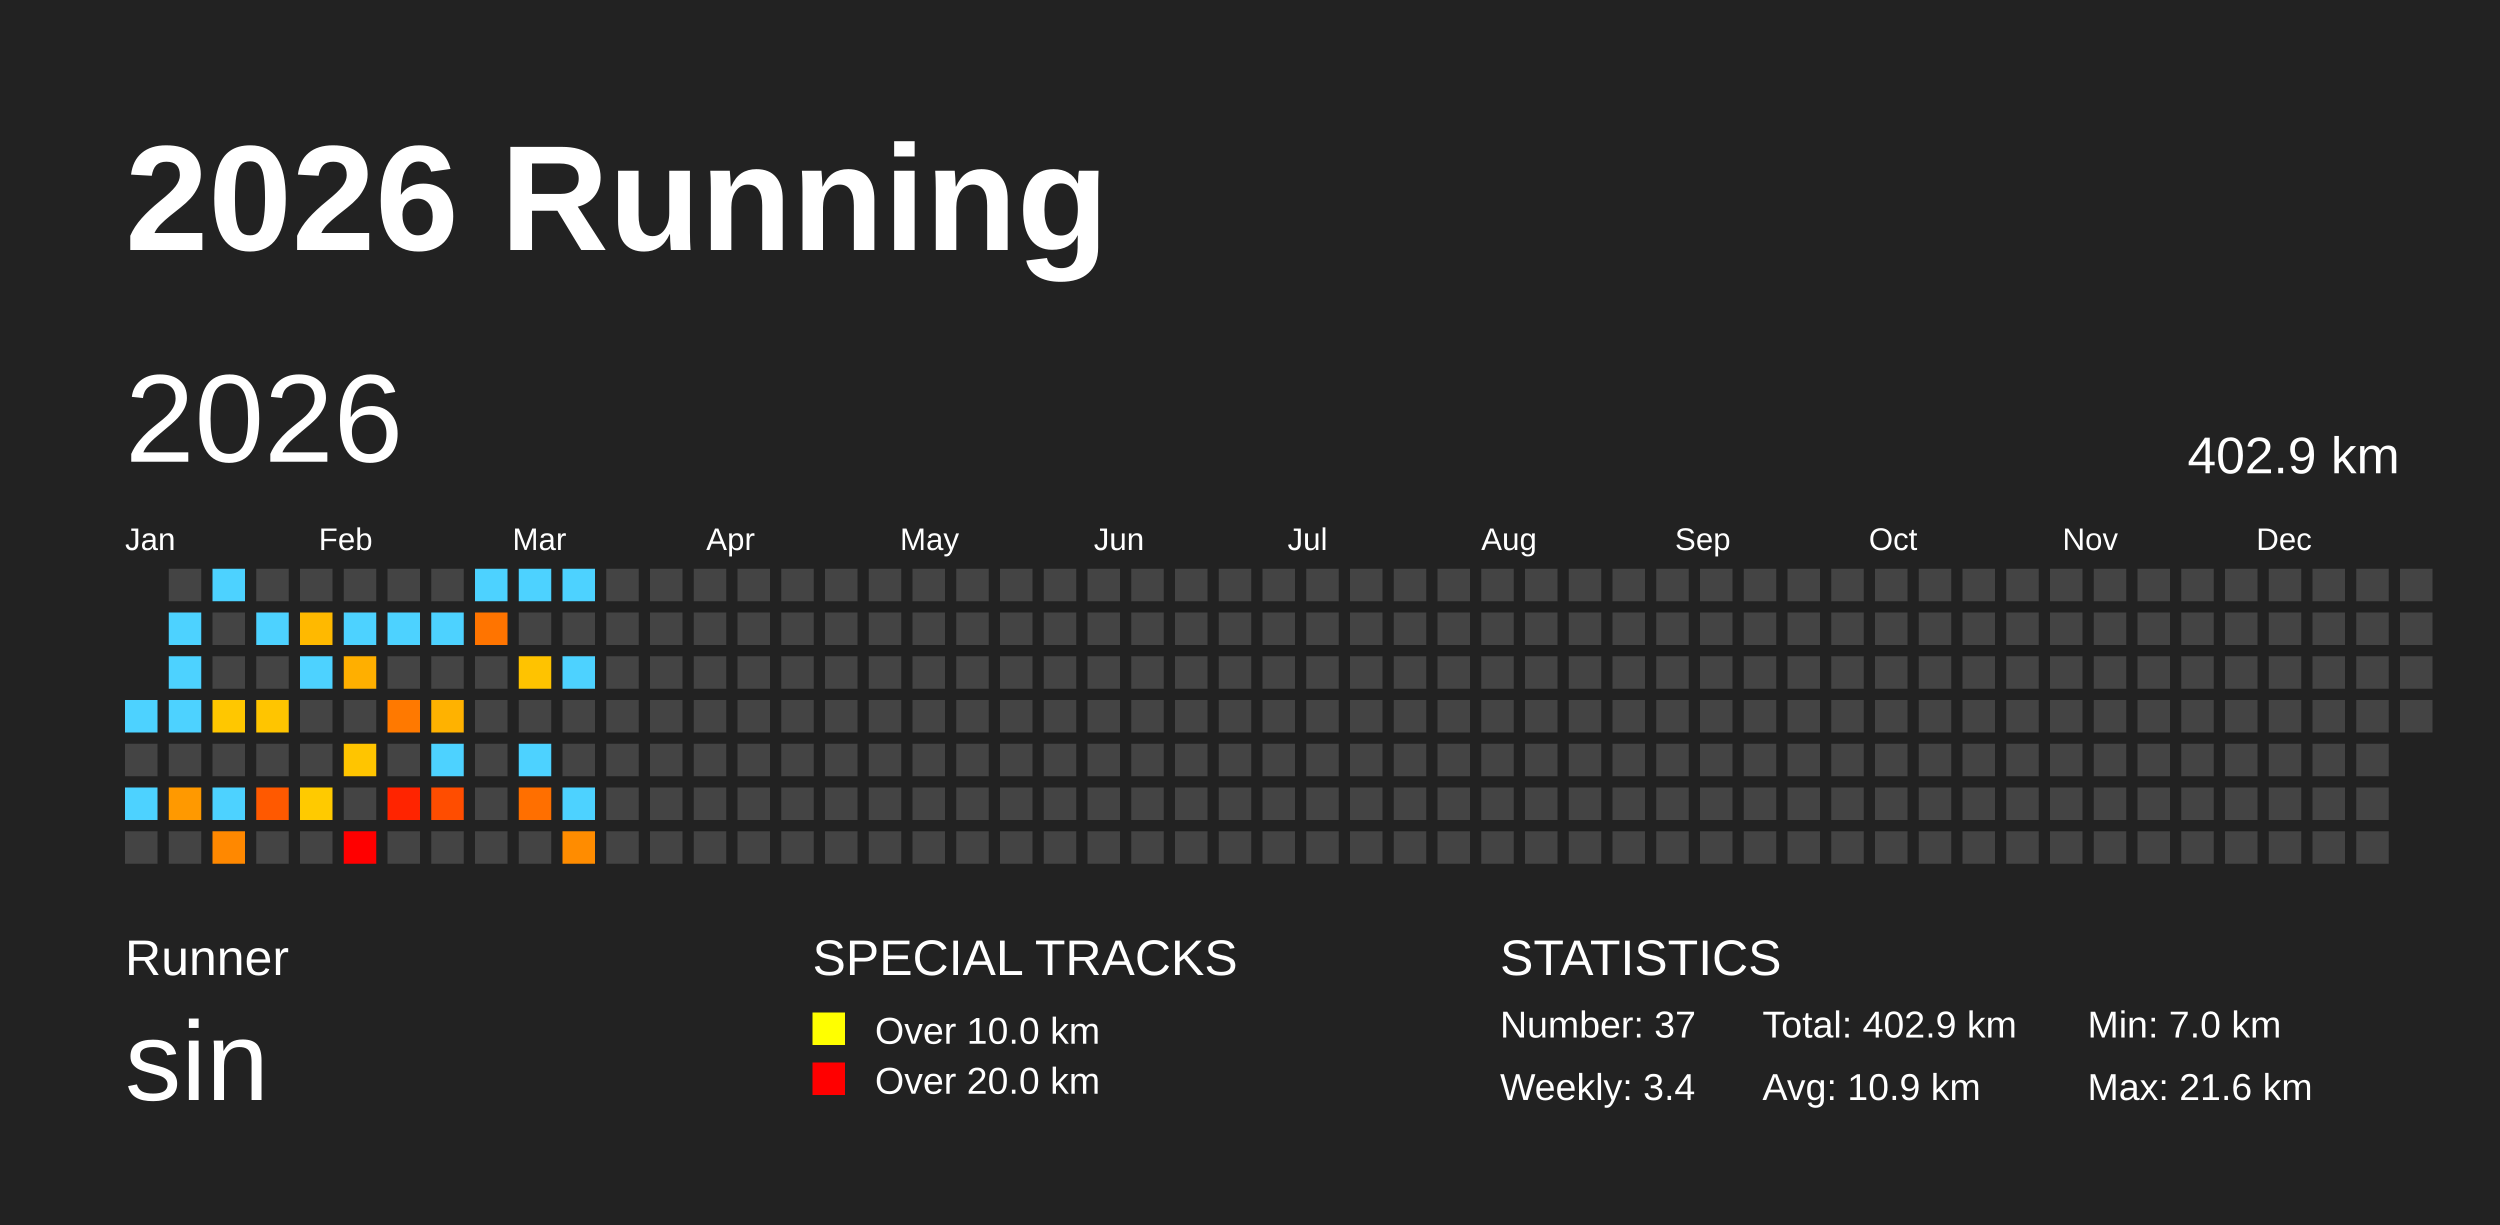
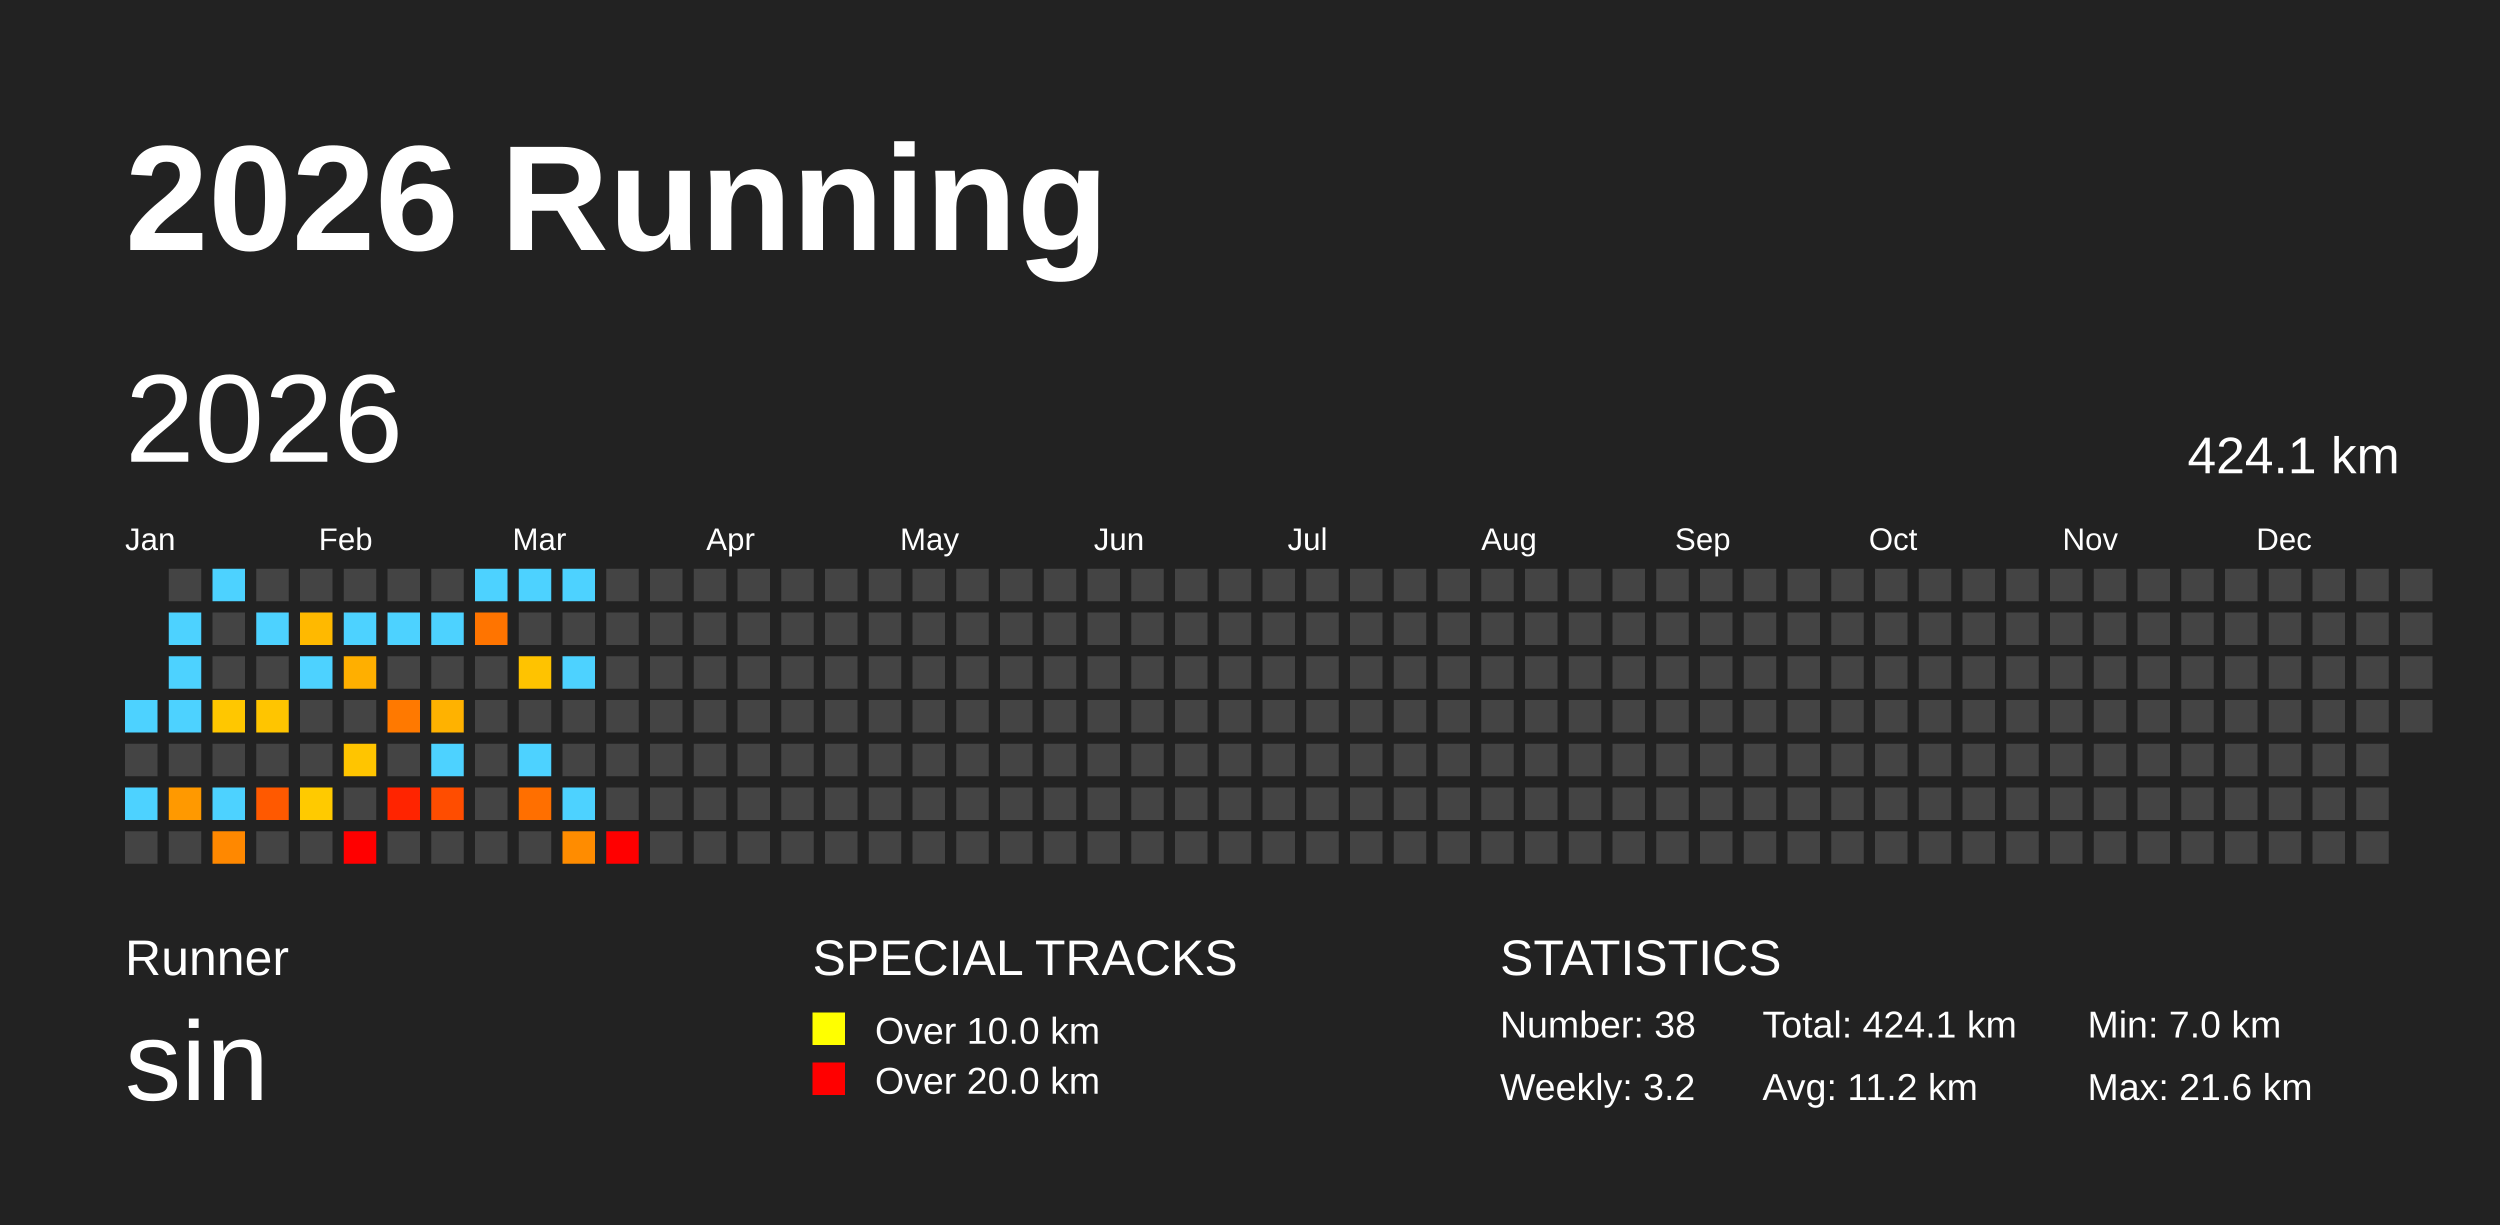
<svg xmlns="http://www.w3.org/2000/svg" baseProfile="full" height="98mm" version="1.1" viewBox="0,0,200,98" width="200mm">
  <defs />
  <rect fill="#222222" height="98" width="200" x="0" y="0" />
  <text fill="#FFFFFF" style="font-size:12px; font-family:Arial; font-weight:bold;" x="10" y="20">2026 Running</text>
  <text fill="#FFFFFF" style="font-size:4px; font-family:Arial" x="10" y="78">Runner</text>
  <text fill="#FFFFFF" style="font-size:9px; font-family:Arial" x="10" y="88">sin</text>
  <text fill="#FFFFFF" style="font-size:4px; font-family:Arial" x="65" y="78">SPECIAL TRACKS</text>
  <rect fill="yellow" height="2.6" width="2.6" x="65" y="81" />
  <text fill="#FFFFFF" style="font-size:3px; font-family:Arial" x="70" y="83.5">Over 10.0 km</text>
  <rect fill="red" height="2.6" width="2.6" x="65" y="85" />
  <text fill="#FFFFFF" style="font-size:3px; font-family:Arial" x="70" y="87.5">Over 20.0 km</text>
  <text fill="#FFFFFF" style="font-size:4px; font-family:Arial" x="120" y="78">STATISTICS</text>
-   <text fill="#FFFFFF" style="font-size:3px; font-family:Arial" x="120" y="83">Number: 37</text>
-   <text fill="#FFFFFF" style="font-size:3px; font-family:Arial" x="120" y="88">Weekly: 3.4</text>
-   <text fill="#FFFFFF" style="font-size:3px; font-family:Arial" x="141" y="83">Total: 402.9 km</text>
-   <text fill="#FFFFFF" style="font-size:3px; font-family:Arial" x="141" y="88">Avg: 10.9 km</text>
+   <text fill="#FFFFFF" style="font-size:3px; font-family:Arial" x="120" y="83">Number: 38</text>
+   <text fill="#FFFFFF" style="font-size:3px; font-family:Arial" x="120" y="88">Weekly: 3.2</text>
+   <text fill="#FFFFFF" style="font-size:3px; font-family:Arial" x="141" y="83">Total: 424.1 km</text>
+   <text fill="#FFFFFF" style="font-size:3px; font-family:Arial" x="141" y="88">Avg: 11.2 km</text>
  <text fill="#FFFFFF" style="font-size:3px; font-family:Arial" x="167" y="83">Min: 7.0 km</text>
  <text fill="#FFFFFF" style="font-size:3px; font-family:Arial" x="167" y="88">Max: 21.6 km</text>
  <text dominant-baseline="hanging" fill="#FFFFFF" style="font-size:10.0px; font-family:Arial;" x="10" y="30">2026</text>
-   <text dominant-baseline="hanging" fill="#FFFFFF" style="font-size:4.125px; font-family:Arial;" x="175" y="35">402.9 km</text>
+   <text dominant-baseline="hanging" fill="#FFFFFF" style="font-size:4.125px; font-family:Arial;" x="175" y="35">424.1 km</text>
  <text fill="#FFFFFF" style="font-size:2.5px; font-family:Arial" x="10.0" y="44">Jan</text>
  <text fill="#FFFFFF" style="font-size:2.5px; font-family:Arial" x="25.5" y="44">Feb</text>
  <text fill="#FFFFFF" style="font-size:2.5px; font-family:Arial" x="41.0" y="44">Mar</text>
  <text fill="#FFFFFF" style="font-size:2.5px; font-family:Arial" x="56.5" y="44">Apr</text>
  <text fill="#FFFFFF" style="font-size:2.5px; font-family:Arial" x="72.0" y="44">May</text>
  <text fill="#FFFFFF" style="font-size:2.5px; font-family:Arial" x="87.5" y="44">Jun</text>
  <text fill="#FFFFFF" style="font-size:2.5px; font-family:Arial" x="103.0" y="44">Jul</text>
  <text fill="#FFFFFF" style="font-size:2.5px; font-family:Arial" x="118.5" y="44">Aug</text>
  <text fill="#FFFFFF" style="font-size:2.5px; font-family:Arial" x="134.0" y="44">Sep</text>
  <text fill="#FFFFFF" style="font-size:2.5px; font-family:Arial" x="149.5" y="44">Oct</text>
  <text fill="#FFFFFF" style="font-size:2.5px; font-family:Arial" x="165.0" y="44">Nov</text>
  <text fill="#FFFFFF" style="font-size:2.5px; font-family:Arial" x="180.5" y="44">Dec</text>
  <rect fill="#4dd2ff" height="2.6" width="2.6" x="10.0" y="56.0" />
  <rect fill="#444444" height="2.6" width="2.6" x="10.0" y="59.5" />
  <rect fill="#4dd2ff" height="2.6" width="2.6" x="10.0" y="63.0" />
  <rect fill="#444444" height="2.6" width="2.6" x="10.0" y="66.5" />
  <rect fill="#444444" height="2.6" width="2.6" x="13.5" y="45.5" />
  <rect fill="#4dd2ff" height="2.6" width="2.6" x="13.5" y="49.0" />
  <rect fill="#4dd2ff" height="2.6" width="2.6" x="13.5" y="52.5" />
  <rect fill="#4dd2ff" height="2.6" width="2.6" x="13.5" y="56.0" />
  <rect fill="#444444" height="2.6" width="2.6" x="13.5" y="59.5" />
  <rect fill="#ff9900" height="2.6" width="2.6" x="13.5" y="63.0" />
  <rect fill="#444444" height="2.6" width="2.6" x="13.5" y="66.5" />
  <rect fill="#4dd2ff" height="2.6" width="2.6" x="17.0" y="45.5" />
  <rect fill="#444444" height="2.6" width="2.6" x="17.0" y="49.0" />
  <rect fill="#444444" height="2.6" width="2.6" x="17.0" y="52.5" />
  <rect fill="#ffc700" height="2.6" width="2.6" x="17.0" y="56.0" />
  <rect fill="#444444" height="2.6" width="2.6" x="17.0" y="59.5" />
  <rect fill="#4dd2ff" height="2.6" width="2.6" x="17.0" y="63.0" />
  <rect fill="#ff8800" height="2.6" width="2.6" x="17.0" y="66.5" />
  <rect fill="#444444" height="2.6" width="2.6" x="20.5" y="45.5" />
  <rect fill="#4dd2ff" height="2.6" width="2.6" x="20.5" y="49.0" />
  <rect fill="#444444" height="2.6" width="2.6" x="20.5" y="52.5" />
  <rect fill="#ffc500" height="2.6" width="2.6" x="20.5" y="56.0" />
  <rect fill="#444444" height="2.6" width="2.6" x="20.5" y="59.5" />
  <rect fill="#ff5900" height="2.6" width="2.6" x="20.5" y="63.0" />
  <rect fill="#444444" height="2.6" width="2.6" x="20.5" y="66.5" />
  <rect fill="#444444" height="2.6" width="2.6" x="24.0" y="45.5" />
  <rect fill="#ffb900" height="2.6" width="2.6" x="24.0" y="49.0" />
  <rect fill="#4dd2ff" height="2.6" width="2.6" x="24.0" y="52.5" />
  <rect fill="#444444" height="2.6" width="2.6" x="24.0" y="56.0" />
  <rect fill="#444444" height="2.6" width="2.6" x="24.0" y="59.5" />
  <rect fill="#ffca00" height="2.6" width="2.6" x="24.0" y="63.0" />
  <rect fill="#444444" height="2.6" width="2.6" x="24.0" y="66.5" />
  <rect fill="#444444" height="2.6" width="2.6" x="27.5" y="45.5" />
  <rect fill="#4dd2ff" height="2.6" width="2.6" x="27.5" y="49.0" />
  <rect fill="#ffaf00" height="2.6" width="2.6" x="27.5" y="52.5" />
  <rect fill="#444444" height="2.6" width="2.6" x="27.5" y="56.0" />
  <rect fill="#ffc500" height="2.6" width="2.6" x="27.5" y="59.5" />
  <rect fill="#444444" height="2.6" width="2.6" x="27.5" y="63.0" />
  <rect fill="red" height="2.6" width="2.6" x="27.5" y="66.5" />
  <rect fill="#444444" height="2.6" width="2.6" x="31.0" y="45.5" />
  <rect fill="#4dd2ff" height="2.6" width="2.6" x="31.0" y="49.0" />
  <rect fill="#444444" height="2.6" width="2.6" x="31.0" y="52.5" />
  <rect fill="#ff7900" height="2.6" width="2.6" x="31.0" y="56.0" />
  <rect fill="#444444" height="2.6" width="2.6" x="31.0" y="59.5" />
  <rect fill="#ff2400" height="2.6" width="2.6" x="31.0" y="63.0" />
  <rect fill="#444444" height="2.6" width="2.6" x="31.0" y="66.5" />
  <rect fill="#444444" height="2.6" width="2.6" x="34.5" y="45.5" />
  <rect fill="#4dd2ff" height="2.6" width="2.6" x="34.5" y="49.0" />
  <rect fill="#444444" height="2.6" width="2.6" x="34.5" y="52.5" />
  <rect fill="#ffb200" height="2.6" width="2.6" x="34.5" y="56.0" />
  <rect fill="#4dd2ff" height="2.6" width="2.6" x="34.5" y="59.5" />
  <rect fill="#ff4d00" height="2.6" width="2.6" x="34.5" y="63.0" />
  <rect fill="#444444" height="2.6" width="2.6" x="34.5" y="66.5" />
  <rect fill="#4dd2ff" height="2.6" width="2.6" x="38.0" y="45.5" />
  <rect fill="#ff7400" height="2.6" width="2.6" x="38.0" y="49.0" />
  <rect fill="#444444" height="2.6" width="2.6" x="38.0" y="52.5" />
  <rect fill="#444444" height="2.6" width="2.6" x="38.0" y="56.0" />
  <rect fill="#444444" height="2.6" width="2.6" x="38.0" y="59.5" />
  <rect fill="#444444" height="2.6" width="2.6" x="38.0" y="63.0" />
  <rect fill="#444444" height="2.6" width="2.6" x="38.0" y="66.5" />
  <rect fill="#4dd2ff" height="2.6" width="2.6" x="41.5" y="45.5" />
  <rect fill="#444444" height="2.6" width="2.6" x="41.5" y="49.0" />
  <rect fill="#ffc300" height="2.6" width="2.6" x="41.5" y="52.5" />
  <rect fill="#444444" height="2.6" width="2.6" x="41.5" y="56.0" />
  <rect fill="#4dd2ff" height="2.6" width="2.6" x="41.5" y="59.5" />
  <rect fill="#ff6f00" height="2.6" width="2.6" x="41.5" y="63.0" />
  <rect fill="#444444" height="2.6" width="2.6" x="41.5" y="66.5" />
  <rect fill="#4dd2ff" height="2.6" width="2.6" x="45.0" y="45.5" />
  <rect fill="#444444" height="2.6" width="2.6" x="45.0" y="49.0" />
  <rect fill="#4dd2ff" height="2.6" width="2.6" x="45.0" y="52.5" />
  <rect fill="#444444" height="2.6" width="2.6" x="45.0" y="56.0" />
  <rect fill="#444444" height="2.6" width="2.6" x="45.0" y="59.5" />
  <rect fill="#4dd2ff" height="2.6" width="2.6" x="45.0" y="63.0" />
  <rect fill="#ff8c00" height="2.6" width="2.6" x="45.0" y="66.5" />
  <rect fill="#444444" height="2.6" width="2.6" x="48.5" y="45.5" />
  <rect fill="#444444" height="2.6" width="2.6" x="48.5" y="49.0" />
  <rect fill="#444444" height="2.6" width="2.6" x="48.5" y="52.5" />
  <rect fill="#444444" height="2.6" width="2.6" x="48.5" y="56.0" />
  <rect fill="#444444" height="2.6" width="2.6" x="48.5" y="59.5" />
  <rect fill="#444444" height="2.6" width="2.6" x="48.5" y="63.0" />
-   <rect fill="#444444" height="2.6" width="2.6" x="48.5" y="66.5" />
+   <rect fill="red" height="2.6" width="2.6" x="48.5" y="66.5" />
  <rect fill="#444444" height="2.6" width="2.6" x="52.0" y="45.5" />
  <rect fill="#444444" height="2.6" width="2.6" x="52.0" y="49.0" />
  <rect fill="#444444" height="2.6" width="2.6" x="52.0" y="52.5" />
  <rect fill="#444444" height="2.6" width="2.6" x="52.0" y="56.0" />
  <rect fill="#444444" height="2.6" width="2.6" x="52.0" y="59.5" />
  <rect fill="#444444" height="2.6" width="2.6" x="52.0" y="63.0" />
  <rect fill="#444444" height="2.6" width="2.6" x="52.0" y="66.5" />
  <rect fill="#444444" height="2.6" width="2.6" x="55.5" y="45.5" />
  <rect fill="#444444" height="2.6" width="2.6" x="55.5" y="49.0" />
  <rect fill="#444444" height="2.6" width="2.6" x="55.5" y="52.5" />
  <rect fill="#444444" height="2.6" width="2.6" x="55.5" y="56.0" />
  <rect fill="#444444" height="2.6" width="2.6" x="55.5" y="59.5" />
  <rect fill="#444444" height="2.6" width="2.6" x="55.5" y="63.0" />
  <rect fill="#444444" height="2.6" width="2.6" x="55.5" y="66.5" />
  <rect fill="#444444" height="2.6" width="2.6" x="59.0" y="45.5" />
  <rect fill="#444444" height="2.6" width="2.6" x="59.0" y="49.0" />
  <rect fill="#444444" height="2.6" width="2.6" x="59.0" y="52.5" />
  <rect fill="#444444" height="2.6" width="2.6" x="59.0" y="56.0" />
  <rect fill="#444444" height="2.6" width="2.6" x="59.0" y="59.5" />
  <rect fill="#444444" height="2.6" width="2.6" x="59.0" y="63.0" />
  <rect fill="#444444" height="2.6" width="2.6" x="59.0" y="66.5" />
  <rect fill="#444444" height="2.6" width="2.6" x="62.5" y="45.5" />
  <rect fill="#444444" height="2.6" width="2.6" x="62.5" y="49.0" />
  <rect fill="#444444" height="2.6" width="2.6" x="62.5" y="52.5" />
  <rect fill="#444444" height="2.6" width="2.6" x="62.5" y="56.0" />
  <rect fill="#444444" height="2.6" width="2.6" x="62.5" y="59.5" />
  <rect fill="#444444" height="2.6" width="2.6" x="62.5" y="63.0" />
  <rect fill="#444444" height="2.6" width="2.6" x="62.5" y="66.5" />
  <rect fill="#444444" height="2.6" width="2.6" x="66.0" y="45.5" />
  <rect fill="#444444" height="2.6" width="2.6" x="66.0" y="49.0" />
  <rect fill="#444444" height="2.6" width="2.6" x="66.0" y="52.5" />
  <rect fill="#444444" height="2.6" width="2.6" x="66.0" y="56.0" />
  <rect fill="#444444" height="2.6" width="2.6" x="66.0" y="59.5" />
  <rect fill="#444444" height="2.6" width="2.6" x="66.0" y="63.0" />
  <rect fill="#444444" height="2.6" width="2.6" x="66.0" y="66.5" />
  <rect fill="#444444" height="2.6" width="2.6" x="69.5" y="45.5" />
  <rect fill="#444444" height="2.6" width="2.6" x="69.5" y="49.0" />
  <rect fill="#444444" height="2.6" width="2.6" x="69.5" y="52.5" />
  <rect fill="#444444" height="2.6" width="2.6" x="69.5" y="56.0" />
  <rect fill="#444444" height="2.6" width="2.6" x="69.5" y="59.5" />
  <rect fill="#444444" height="2.6" width="2.6" x="69.5" y="63.0" />
  <rect fill="#444444" height="2.6" width="2.6" x="69.5" y="66.5" />
  <rect fill="#444444" height="2.6" width="2.6" x="73.0" y="45.5" />
  <rect fill="#444444" height="2.6" width="2.6" x="73.0" y="49.0" />
  <rect fill="#444444" height="2.6" width="2.6" x="73.0" y="52.5" />
  <rect fill="#444444" height="2.6" width="2.6" x="73.0" y="56.0" />
  <rect fill="#444444" height="2.6" width="2.6" x="73.0" y="59.5" />
  <rect fill="#444444" height="2.6" width="2.6" x="73.0" y="63.0" />
  <rect fill="#444444" height="2.6" width="2.6" x="73.0" y="66.5" />
  <rect fill="#444444" height="2.6" width="2.6" x="76.5" y="45.5" />
  <rect fill="#444444" height="2.6" width="2.6" x="76.5" y="49.0" />
  <rect fill="#444444" height="2.6" width="2.6" x="76.5" y="52.5" />
  <rect fill="#444444" height="2.6" width="2.6" x="76.5" y="56.0" />
  <rect fill="#444444" height="2.6" width="2.6" x="76.5" y="59.5" />
  <rect fill="#444444" height="2.6" width="2.6" x="76.5" y="63.0" />
  <rect fill="#444444" height="2.6" width="2.6" x="76.5" y="66.5" />
  <rect fill="#444444" height="2.6" width="2.6" x="80.0" y="45.5" />
  <rect fill="#444444" height="2.6" width="2.6" x="80.0" y="49.0" />
  <rect fill="#444444" height="2.6" width="2.6" x="80.0" y="52.5" />
  <rect fill="#444444" height="2.6" width="2.6" x="80.0" y="56.0" />
  <rect fill="#444444" height="2.6" width="2.6" x="80.0" y="59.5" />
  <rect fill="#444444" height="2.6" width="2.6" x="80.0" y="63.0" />
  <rect fill="#444444" height="2.6" width="2.6" x="80.0" y="66.5" />
  <rect fill="#444444" height="2.6" width="2.6" x="83.5" y="45.5" />
  <rect fill="#444444" height="2.6" width="2.6" x="83.5" y="49.0" />
  <rect fill="#444444" height="2.6" width="2.6" x="83.5" y="52.5" />
  <rect fill="#444444" height="2.6" width="2.6" x="83.5" y="56.0" />
  <rect fill="#444444" height="2.6" width="2.6" x="83.5" y="59.5" />
  <rect fill="#444444" height="2.6" width="2.6" x="83.5" y="63.0" />
  <rect fill="#444444" height="2.6" width="2.6" x="83.5" y="66.5" />
  <rect fill="#444444" height="2.6" width="2.6" x="87.0" y="45.5" />
  <rect fill="#444444" height="2.6" width="2.6" x="87.0" y="49.0" />
  <rect fill="#444444" height="2.6" width="2.6" x="87.0" y="52.5" />
  <rect fill="#444444" height="2.6" width="2.6" x="87.0" y="56.0" />
  <rect fill="#444444" height="2.6" width="2.6" x="87.0" y="59.5" />
  <rect fill="#444444" height="2.6" width="2.6" x="87.0" y="63.0" />
  <rect fill="#444444" height="2.6" width="2.6" x="87.0" y="66.5" />
  <rect fill="#444444" height="2.6" width="2.6" x="90.5" y="45.5" />
  <rect fill="#444444" height="2.6" width="2.6" x="90.5" y="49.0" />
  <rect fill="#444444" height="2.6" width="2.6" x="90.5" y="52.5" />
  <rect fill="#444444" height="2.6" width="2.6" x="90.5" y="56.0" />
  <rect fill="#444444" height="2.6" width="2.6" x="90.5" y="59.5" />
  <rect fill="#444444" height="2.6" width="2.6" x="90.5" y="63.0" />
  <rect fill="#444444" height="2.6" width="2.6" x="90.5" y="66.5" />
  <rect fill="#444444" height="2.6" width="2.6" x="94.0" y="45.5" />
  <rect fill="#444444" height="2.6" width="2.6" x="94.0" y="49.0" />
  <rect fill="#444444" height="2.6" width="2.6" x="94.0" y="52.5" />
  <rect fill="#444444" height="2.6" width="2.6" x="94.0" y="56.0" />
  <rect fill="#444444" height="2.6" width="2.6" x="94.0" y="59.5" />
  <rect fill="#444444" height="2.6" width="2.6" x="94.0" y="63.0" />
  <rect fill="#444444" height="2.6" width="2.6" x="94.0" y="66.5" />
  <rect fill="#444444" height="2.6" width="2.6" x="97.5" y="45.5" />
  <rect fill="#444444" height="2.6" width="2.6" x="97.5" y="49.0" />
  <rect fill="#444444" height="2.6" width="2.6" x="97.5" y="52.5" />
  <rect fill="#444444" height="2.6" width="2.6" x="97.5" y="56.0" />
  <rect fill="#444444" height="2.6" width="2.6" x="97.5" y="59.5" />
  <rect fill="#444444" height="2.6" width="2.6" x="97.5" y="63.0" />
  <rect fill="#444444" height="2.6" width="2.6" x="97.5" y="66.5" />
  <rect fill="#444444" height="2.6" width="2.6" x="101.0" y="45.5" />
  <rect fill="#444444" height="2.6" width="2.6" x="101.0" y="49.0" />
  <rect fill="#444444" height="2.6" width="2.6" x="101.0" y="52.5" />
  <rect fill="#444444" height="2.6" width="2.6" x="101.0" y="56.0" />
  <rect fill="#444444" height="2.6" width="2.6" x="101.0" y="59.5" />
  <rect fill="#444444" height="2.6" width="2.6" x="101.0" y="63.0" />
  <rect fill="#444444" height="2.6" width="2.6" x="101.0" y="66.5" />
  <rect fill="#444444" height="2.6" width="2.6" x="104.5" y="45.5" />
  <rect fill="#444444" height="2.6" width="2.6" x="104.5" y="49.0" />
  <rect fill="#444444" height="2.6" width="2.6" x="104.5" y="52.5" />
  <rect fill="#444444" height="2.6" width="2.6" x="104.5" y="56.0" />
  <rect fill="#444444" height="2.6" width="2.6" x="104.5" y="59.5" />
  <rect fill="#444444" height="2.6" width="2.6" x="104.5" y="63.0" />
  <rect fill="#444444" height="2.6" width="2.6" x="104.5" y="66.5" />
  <rect fill="#444444" height="2.6" width="2.6" x="108.0" y="45.5" />
  <rect fill="#444444" height="2.6" width="2.6" x="108.0" y="49.0" />
  <rect fill="#444444" height="2.6" width="2.6" x="108.0" y="52.5" />
  <rect fill="#444444" height="2.6" width="2.6" x="108.0" y="56.0" />
  <rect fill="#444444" height="2.6" width="2.6" x="108.0" y="59.5" />
  <rect fill="#444444" height="2.6" width="2.6" x="108.0" y="63.0" />
  <rect fill="#444444" height="2.6" width="2.6" x="108.0" y="66.5" />
  <rect fill="#444444" height="2.6" width="2.6" x="111.5" y="45.5" />
  <rect fill="#444444" height="2.6" width="2.6" x="111.5" y="49.0" />
  <rect fill="#444444" height="2.6" width="2.6" x="111.5" y="52.5" />
  <rect fill="#444444" height="2.6" width="2.6" x="111.5" y="56.0" />
  <rect fill="#444444" height="2.6" width="2.6" x="111.5" y="59.5" />
  <rect fill="#444444" height="2.6" width="2.6" x="111.5" y="63.0" />
  <rect fill="#444444" height="2.6" width="2.6" x="111.5" y="66.5" />
  <rect fill="#444444" height="2.6" width="2.6" x="115.0" y="45.5" />
  <rect fill="#444444" height="2.6" width="2.6" x="115.0" y="49.0" />
  <rect fill="#444444" height="2.6" width="2.6" x="115.0" y="52.5" />
  <rect fill="#444444" height="2.6" width="2.6" x="115.0" y="56.0" />
  <rect fill="#444444" height="2.6" width="2.6" x="115.0" y="59.5" />
  <rect fill="#444444" height="2.6" width="2.6" x="115.0" y="63.0" />
  <rect fill="#444444" height="2.6" width="2.6" x="115.0" y="66.5" />
  <rect fill="#444444" height="2.6" width="2.6" x="118.5" y="45.5" />
  <rect fill="#444444" height="2.6" width="2.6" x="118.5" y="49.0" />
  <rect fill="#444444" height="2.6" width="2.6" x="118.5" y="52.5" />
  <rect fill="#444444" height="2.6" width="2.6" x="118.5" y="56.0" />
  <rect fill="#444444" height="2.6" width="2.6" x="118.5" y="59.5" />
  <rect fill="#444444" height="2.6" width="2.6" x="118.5" y="63.0" />
  <rect fill="#444444" height="2.6" width="2.6" x="118.5" y="66.5" />
  <rect fill="#444444" height="2.6" width="2.6" x="122.0" y="45.5" />
  <rect fill="#444444" height="2.6" width="2.6" x="122.0" y="49.0" />
  <rect fill="#444444" height="2.6" width="2.6" x="122.0" y="52.5" />
  <rect fill="#444444" height="2.6" width="2.6" x="122.0" y="56.0" />
  <rect fill="#444444" height="2.6" width="2.6" x="122.0" y="59.5" />
  <rect fill="#444444" height="2.6" width="2.6" x="122.0" y="63.0" />
  <rect fill="#444444" height="2.6" width="2.6" x="122.0" y="66.5" />
  <rect fill="#444444" height="2.6" width="2.6" x="125.5" y="45.5" />
  <rect fill="#444444" height="2.6" width="2.6" x="125.5" y="49.0" />
  <rect fill="#444444" height="2.6" width="2.6" x="125.5" y="52.5" />
  <rect fill="#444444" height="2.6" width="2.6" x="125.5" y="56.0" />
  <rect fill="#444444" height="2.6" width="2.6" x="125.5" y="59.5" />
  <rect fill="#444444" height="2.6" width="2.6" x="125.5" y="63.0" />
  <rect fill="#444444" height="2.6" width="2.6" x="125.5" y="66.5" />
  <rect fill="#444444" height="2.6" width="2.6" x="129.0" y="45.5" />
  <rect fill="#444444" height="2.6" width="2.6" x="129.0" y="49.0" />
  <rect fill="#444444" height="2.6" width="2.6" x="129.0" y="52.5" />
  <rect fill="#444444" height="2.6" width="2.6" x="129.0" y="56.0" />
  <rect fill="#444444" height="2.6" width="2.6" x="129.0" y="59.5" />
  <rect fill="#444444" height="2.6" width="2.6" x="129.0" y="63.0" />
  <rect fill="#444444" height="2.6" width="2.6" x="129.0" y="66.5" />
  <rect fill="#444444" height="2.6" width="2.6" x="132.5" y="45.5" />
  <rect fill="#444444" height="2.6" width="2.6" x="132.5" y="49.0" />
  <rect fill="#444444" height="2.6" width="2.6" x="132.5" y="52.5" />
  <rect fill="#444444" height="2.6" width="2.6" x="132.5" y="56.0" />
  <rect fill="#444444" height="2.6" width="2.6" x="132.5" y="59.5" />
  <rect fill="#444444" height="2.6" width="2.6" x="132.5" y="63.0" />
  <rect fill="#444444" height="2.6" width="2.6" x="132.5" y="66.5" />
  <rect fill="#444444" height="2.6" width="2.6" x="136.0" y="45.5" />
  <rect fill="#444444" height="2.6" width="2.6" x="136.0" y="49.0" />
  <rect fill="#444444" height="2.6" width="2.6" x="136.0" y="52.5" />
  <rect fill="#444444" height="2.6" width="2.6" x="136.0" y="56.0" />
  <rect fill="#444444" height="2.6" width="2.6" x="136.0" y="59.5" />
  <rect fill="#444444" height="2.6" width="2.6" x="136.0" y="63.0" />
  <rect fill="#444444" height="2.6" width="2.6" x="136.0" y="66.5" />
  <rect fill="#444444" height="2.6" width="2.6" x="139.5" y="45.5" />
  <rect fill="#444444" height="2.6" width="2.6" x="139.5" y="49.0" />
  <rect fill="#444444" height="2.6" width="2.6" x="139.5" y="52.5" />
  <rect fill="#444444" height="2.6" width="2.6" x="139.5" y="56.0" />
  <rect fill="#444444" height="2.6" width="2.6" x="139.5" y="59.5" />
  <rect fill="#444444" height="2.6" width="2.6" x="139.5" y="63.0" />
  <rect fill="#444444" height="2.6" width="2.6" x="139.5" y="66.5" />
  <rect fill="#444444" height="2.6" width="2.6" x="143.0" y="45.5" />
  <rect fill="#444444" height="2.6" width="2.6" x="143.0" y="49.0" />
  <rect fill="#444444" height="2.6" width="2.6" x="143.0" y="52.5" />
  <rect fill="#444444" height="2.6" width="2.6" x="143.0" y="56.0" />
  <rect fill="#444444" height="2.6" width="2.6" x="143.0" y="59.5" />
  <rect fill="#444444" height="2.6" width="2.6" x="143.0" y="63.0" />
  <rect fill="#444444" height="2.6" width="2.6" x="143.0" y="66.5" />
  <rect fill="#444444" height="2.6" width="2.6" x="146.5" y="45.5" />
  <rect fill="#444444" height="2.6" width="2.6" x="146.5" y="49.0" />
  <rect fill="#444444" height="2.6" width="2.6" x="146.5" y="52.5" />
  <rect fill="#444444" height="2.6" width="2.6" x="146.5" y="56.0" />
  <rect fill="#444444" height="2.6" width="2.6" x="146.5" y="59.5" />
  <rect fill="#444444" height="2.6" width="2.6" x="146.5" y="63.0" />
  <rect fill="#444444" height="2.6" width="2.6" x="146.5" y="66.5" />
  <rect fill="#444444" height="2.6" width="2.6" x="150.0" y="45.5" />
  <rect fill="#444444" height="2.6" width="2.6" x="150.0" y="49.0" />
  <rect fill="#444444" height="2.6" width="2.6" x="150.0" y="52.5" />
  <rect fill="#444444" height="2.6" width="2.6" x="150.0" y="56.0" />
  <rect fill="#444444" height="2.6" width="2.6" x="150.0" y="59.5" />
  <rect fill="#444444" height="2.6" width="2.6" x="150.0" y="63.0" />
  <rect fill="#444444" height="2.6" width="2.6" x="150.0" y="66.5" />
  <rect fill="#444444" height="2.6" width="2.6" x="153.5" y="45.5" />
  <rect fill="#444444" height="2.6" width="2.6" x="153.5" y="49.0" />
  <rect fill="#444444" height="2.6" width="2.6" x="153.5" y="52.5" />
  <rect fill="#444444" height="2.6" width="2.6" x="153.5" y="56.0" />
  <rect fill="#444444" height="2.6" width="2.6" x="153.5" y="59.5" />
  <rect fill="#444444" height="2.6" width="2.6" x="153.5" y="63.0" />
  <rect fill="#444444" height="2.6" width="2.6" x="153.5" y="66.5" />
  <rect fill="#444444" height="2.6" width="2.6" x="157.0" y="45.5" />
  <rect fill="#444444" height="2.6" width="2.6" x="157.0" y="49.0" />
  <rect fill="#444444" height="2.6" width="2.6" x="157.0" y="52.5" />
  <rect fill="#444444" height="2.6" width="2.6" x="157.0" y="56.0" />
  <rect fill="#444444" height="2.6" width="2.6" x="157.0" y="59.5" />
  <rect fill="#444444" height="2.6" width="2.6" x="157.0" y="63.0" />
  <rect fill="#444444" height="2.6" width="2.6" x="157.0" y="66.5" />
  <rect fill="#444444" height="2.6" width="2.6" x="160.5" y="45.5" />
  <rect fill="#444444" height="2.6" width="2.6" x="160.5" y="49.0" />
  <rect fill="#444444" height="2.6" width="2.6" x="160.5" y="52.5" />
  <rect fill="#444444" height="2.6" width="2.6" x="160.5" y="56.0" />
  <rect fill="#444444" height="2.6" width="2.6" x="160.5" y="59.5" />
  <rect fill="#444444" height="2.6" width="2.6" x="160.5" y="63.0" />
  <rect fill="#444444" height="2.6" width="2.6" x="160.5" y="66.5" />
  <rect fill="#444444" height="2.6" width="2.6" x="164.0" y="45.5" />
  <rect fill="#444444" height="2.6" width="2.6" x="164.0" y="49.0" />
  <rect fill="#444444" height="2.6" width="2.6" x="164.0" y="52.5" />
  <rect fill="#444444" height="2.6" width="2.6" x="164.0" y="56.0" />
  <rect fill="#444444" height="2.6" width="2.6" x="164.0" y="59.5" />
  <rect fill="#444444" height="2.6" width="2.6" x="164.0" y="63.0" />
  <rect fill="#444444" height="2.6" width="2.6" x="164.0" y="66.5" />
  <rect fill="#444444" height="2.6" width="2.6" x="167.5" y="45.5" />
  <rect fill="#444444" height="2.6" width="2.6" x="167.5" y="49.0" />
  <rect fill="#444444" height="2.6" width="2.6" x="167.5" y="52.5" />
  <rect fill="#444444" height="2.6" width="2.6" x="167.5" y="56.0" />
  <rect fill="#444444" height="2.6" width="2.6" x="167.5" y="59.5" />
  <rect fill="#444444" height="2.6" width="2.6" x="167.5" y="63.0" />
  <rect fill="#444444" height="2.6" width="2.6" x="167.5" y="66.5" />
  <rect fill="#444444" height="2.6" width="2.6" x="171.0" y="45.5" />
  <rect fill="#444444" height="2.6" width="2.6" x="171.0" y="49.0" />
  <rect fill="#444444" height="2.6" width="2.6" x="171.0" y="52.5" />
  <rect fill="#444444" height="2.6" width="2.6" x="171.0" y="56.0" />
  <rect fill="#444444" height="2.6" width="2.6" x="171.0" y="59.5" />
  <rect fill="#444444" height="2.6" width="2.6" x="171.0" y="63.0" />
  <rect fill="#444444" height="2.6" width="2.6" x="171.0" y="66.5" />
  <rect fill="#444444" height="2.6" width="2.6" x="174.5" y="45.5" />
  <rect fill="#444444" height="2.6" width="2.6" x="174.5" y="49.0" />
  <rect fill="#444444" height="2.6" width="2.6" x="174.5" y="52.5" />
  <rect fill="#444444" height="2.6" width="2.6" x="174.5" y="56.0" />
  <rect fill="#444444" height="2.6" width="2.6" x="174.5" y="59.5" />
  <rect fill="#444444" height="2.6" width="2.6" x="174.5" y="63.0" />
  <rect fill="#444444" height="2.6" width="2.6" x="174.5" y="66.5" />
  <rect fill="#444444" height="2.6" width="2.6" x="178.0" y="45.5" />
  <rect fill="#444444" height="2.6" width="2.6" x="178.0" y="49.0" />
  <rect fill="#444444" height="2.6" width="2.6" x="178.0" y="52.5" />
  <rect fill="#444444" height="2.6" width="2.6" x="178.0" y="56.0" />
  <rect fill="#444444" height="2.6" width="2.6" x="178.0" y="59.5" />
  <rect fill="#444444" height="2.6" width="2.6" x="178.0" y="63.0" />
  <rect fill="#444444" height="2.6" width="2.6" x="178.0" y="66.5" />
  <rect fill="#444444" height="2.6" width="2.6" x="181.5" y="45.5" />
  <rect fill="#444444" height="2.6" width="2.6" x="181.5" y="49.0" />
  <rect fill="#444444" height="2.6" width="2.6" x="181.5" y="52.5" />
  <rect fill="#444444" height="2.6" width="2.6" x="181.5" y="56.0" />
  <rect fill="#444444" height="2.6" width="2.6" x="181.5" y="59.5" />
  <rect fill="#444444" height="2.6" width="2.6" x="181.5" y="63.0" />
  <rect fill="#444444" height="2.6" width="2.6" x="181.5" y="66.5" />
  <rect fill="#444444" height="2.6" width="2.6" x="185.0" y="45.5" />
  <rect fill="#444444" height="2.6" width="2.6" x="185.0" y="49.0" />
  <rect fill="#444444" height="2.6" width="2.6" x="185.0" y="52.5" />
  <rect fill="#444444" height="2.6" width="2.6" x="185.0" y="56.0" />
  <rect fill="#444444" height="2.6" width="2.6" x="185.0" y="59.5" />
  <rect fill="#444444" height="2.6" width="2.6" x="185.0" y="63.0" />
  <rect fill="#444444" height="2.6" width="2.6" x="185.0" y="66.5" />
  <rect fill="#444444" height="2.6" width="2.6" x="188.5" y="45.5" />
  <rect fill="#444444" height="2.6" width="2.6" x="188.5" y="49.0" />
  <rect fill="#444444" height="2.6" width="2.6" x="188.5" y="52.5" />
  <rect fill="#444444" height="2.6" width="2.6" x="188.5" y="56.0" />
  <rect fill="#444444" height="2.6" width="2.6" x="188.5" y="59.5" />
  <rect fill="#444444" height="2.6" width="2.6" x="188.5" y="63.0" />
  <rect fill="#444444" height="2.6" width="2.6" x="188.5" y="66.5" />
  <rect fill="#444444" height="2.6" width="2.6" x="192.0" y="45.5" />
  <rect fill="#444444" height="2.6" width="2.6" x="192.0" y="49.0" />
  <rect fill="#444444" height="2.6" width="2.6" x="192.0" y="52.5" />
  <rect fill="#444444" height="2.6" width="2.6" x="192.0" y="56.0" />
</svg>
